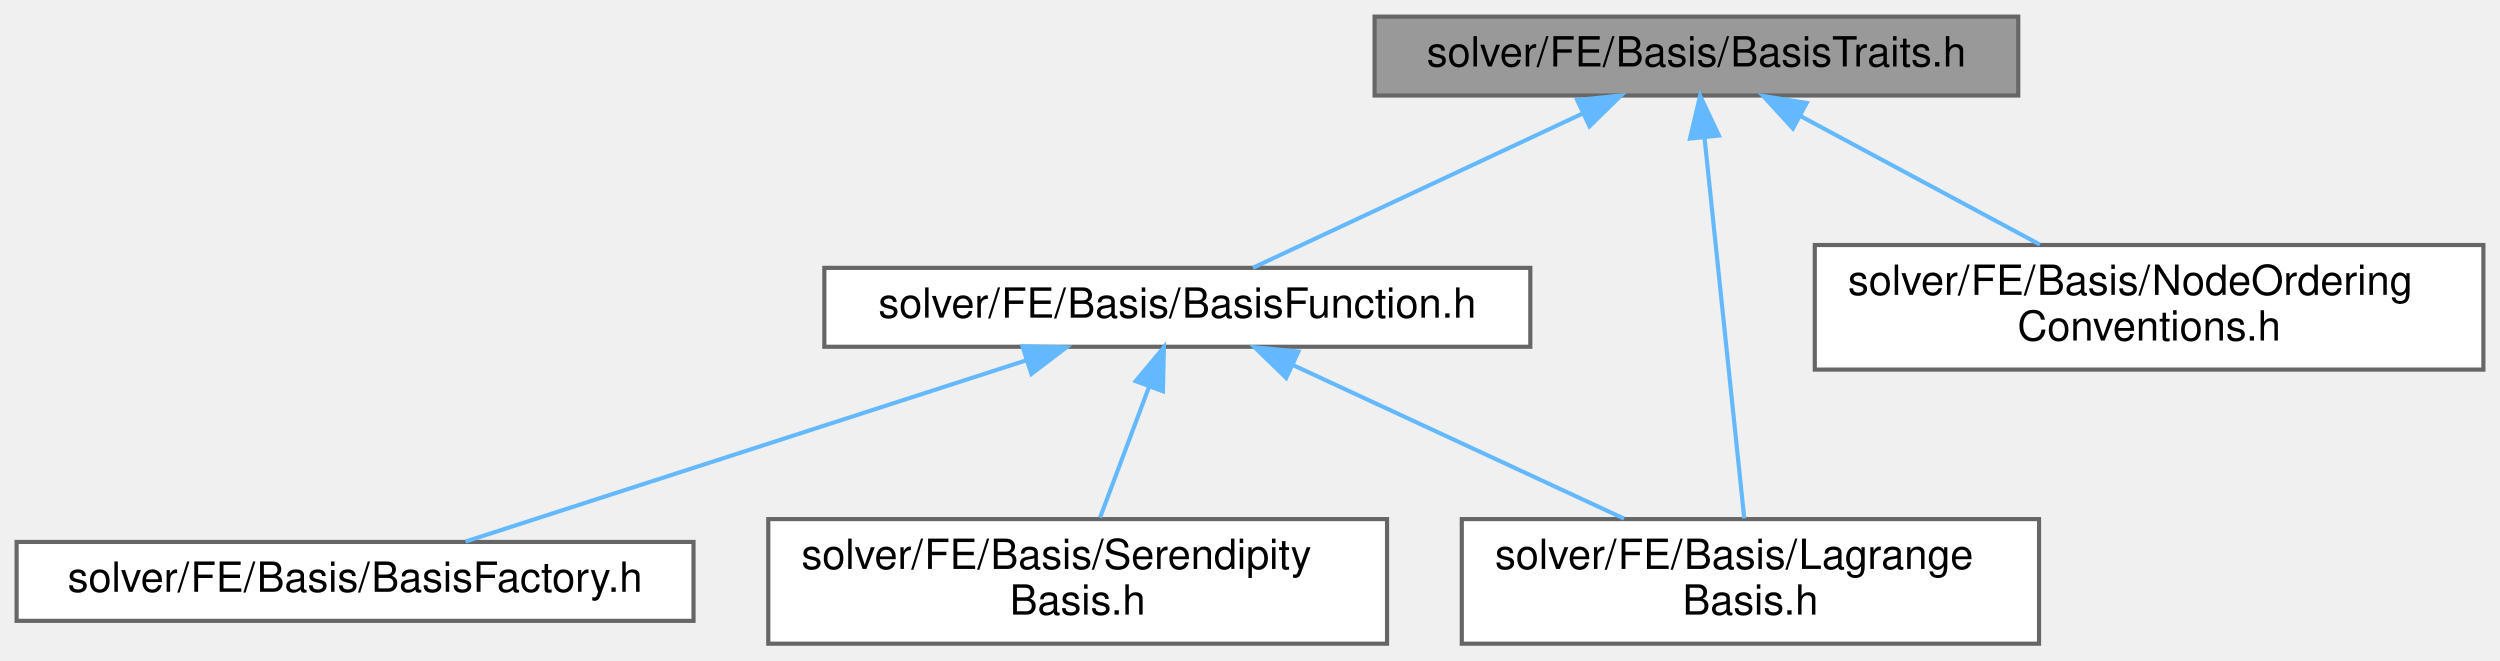
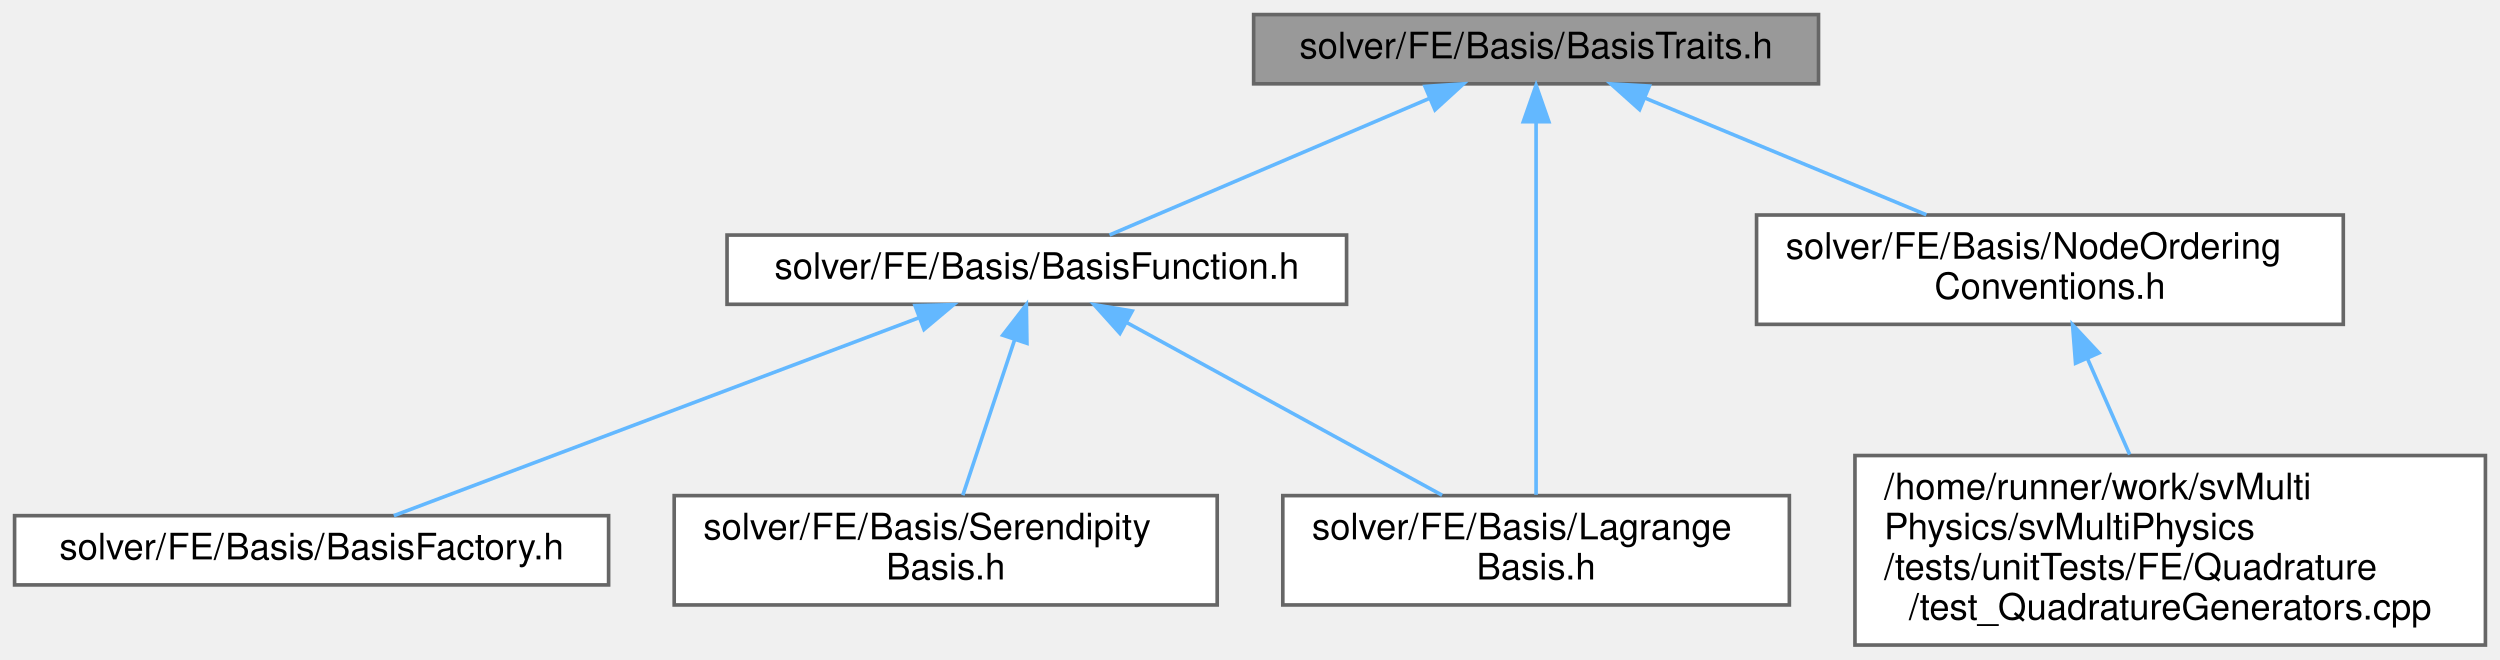
- <svg xmlns="http://www.w3.org/2000/svg" xmlns:xlink="http://www.w3.org/1999/xlink" width="602pt" height="159pt" viewBox="0.00 0.00 602.00 159.00">
-   <g id="graph0" class="graph" transform="scale(1 1) rotate(0) translate(4 155)">
+ <svg xmlns="http://www.w3.org/2000/svg" xmlns:xlink="http://www.w3.org/1999/xlink" width="686pt" height="181pt" viewBox="0.00 0.00 686.00 181.00">
+   <g id="graph0" class="graph" transform="scale(1 1) rotate(0) translate(4 177)">
    <g id="Node000001" class="node">
      <g id="a_Node000001">
        <a xlink:title="Reference-topology vocabulary (BasisTopology) and the internal ElementType/topology/order maps.">
-           <polygon fill="#999999" stroke="#666666" points="482,-151 327,-151 327,-132 482,-132 482,-151" />
-           <text text-anchor="middle" x="404.5" y="-139" font-family="Helvetica,sans-Serif" font-size="10.00">solver/FE/Basis/BasisTraits.h</text>
+           <polygon fill="#999999" stroke="#666666" points="495,-173 340,-173 340,-154 495,-154 495,-173" />
+           <text text-anchor="middle" x="417.5" y="-161" font-family="Helvetica,sans-Serif" font-size="10.00">solver/FE/Basis/BasisTraits.h</text>
        </a>
      </g>
    </g>
    <g id="Node000002" class="node">
      <g id="a_Node000002">
        <a xlink:href="_basis_function_8h_source.html" target="_top" xlink:title=" ">
-           <polygon fill="white" stroke="#666666" points="364.5,-90.5 194.5,-90.5 194.5,-71.5 364.5,-71.5 364.5,-90.5" />
-           <text text-anchor="middle" x="279.5" y="-78.5" font-family="Helvetica,sans-Serif" font-size="10.00">solver/FE/Basis/BasisFunction.h</text>
+           <polygon fill="white" stroke="#666666" points="365.5,-112.5 195.5,-112.5 195.5,-93.5 365.5,-93.5 365.5,-112.5" />
+           <text text-anchor="middle" x="280.5" y="-100.5" font-family="Helvetica,sans-Serif" font-size="10.00">solver/FE/Basis/BasisFunction.h</text>
        </a>
      </g>
    </g>
    <g id="edge1_Node000001_Node000002" class="edge">
      <g id="a_edge1_Node000001_Node000002">
        <a xlink:title=" ">
-           <path fill="none" stroke="#63b8ff" d="M377.01,-127.63C352.9,-116.35 318.54,-100.27 297.7,-90.52" />
-           <polygon fill="#63b8ff" stroke="#63b8ff" points="375.78,-130.92 386.32,-131.99 378.75,-124.58 375.78,-130.92" />
+           <path fill="none" stroke="#63b8ff" d="M388.07,-149.93C361.62,-138.64 323.49,-122.36 300.45,-112.52" />
+           <polygon fill="#63b8ff" stroke="#63b8ff" points="387.01,-153.29 397.58,-153.99 389.76,-146.85 387.01,-153.29" />
        </a>
      </g>
    </g>
    <g id="Node000004" class="node">
      <g id="a_Node000004">
        <a xlink:href="_lagrange_basis_8h_source.html" target="_top" xlink:title=" ">
-           <polygon fill="white" stroke="#666666" points="487,-30 348,-30 348,0 487,0 487,-30" />
-           <text text-anchor="start" x="356" y="-18" font-family="Helvetica,sans-Serif" font-size="10.00">solver/FE/Basis/Lagrange</text>
-           <text text-anchor="middle" x="417.5" y="-7" font-family="Helvetica,sans-Serif" font-size="10.00">Basis.h</text>
+           <polygon fill="white" stroke="#666666" points="487,-41 348,-41 348,-11 487,-11 487,-41" />
+           <text text-anchor="start" x="356" y="-29" font-family="Helvetica,sans-Serif" font-size="10.00">solver/FE/Basis/Lagrange</text>
+           <text text-anchor="middle" x="417.5" y="-18" font-family="Helvetica,sans-Serif" font-size="10.00">Basis.h</text>
        </a>
      </g>
    </g>
    <g id="edge5_Node000001_Node000004" class="edge">
      <g id="a_edge5_Node000001_Node000004">
        <a xlink:title=" ">
-           <path fill="none" stroke="#63b8ff" d="M406.44,-121.91C409.06,-96.83 413.67,-52.72 416.02,-30.16" />
-           <polygon fill="#63b8ff" stroke="#63b8ff" points="402.95,-121.63 405.39,-131.94 409.91,-122.36 402.95,-121.63" />
+           <path fill="none" stroke="#63b8ff" d="M417.5,-143.34C417.5,-115.81 417.5,-65.71 417.5,-41.23" />
+           <polygon fill="#63b8ff" stroke="#63b8ff" points="414,-143.61 417.5,-153.61 421,-143.61 414,-143.61" />
        </a>
      </g>
    </g>
    <g id="Node000006" class="node">
      <g id="a_Node000006">
        <a xlink:href="_node_ordering_conventions_8h_source.html" target="_top" xlink:title=" ">
-           <polygon fill="white" stroke="#666666" points="594,-96 433,-96 433,-66 594,-66 594,-96" />
-           <text text-anchor="start" x="441" y="-84" font-family="Helvetica,sans-Serif" font-size="10.00">solver/FE/Basis/NodeOrdering</text>
-           <text text-anchor="middle" x="513.5" y="-73" font-family="Helvetica,sans-Serif" font-size="10.00">Conventions.h</text>
+           <polygon fill="white" stroke="#666666" points="639,-118 478,-118 478,-88 639,-88 639,-118" />
+           <text text-anchor="start" x="486" y="-106" font-family="Helvetica,sans-Serif" font-size="10.00">solver/FE/Basis/NodeOrdering</text>
+           <text text-anchor="middle" x="558.5" y="-95" font-family="Helvetica,sans-Serif" font-size="10.00">Conventions.h</text>
        </a>
      </g>
    </g>
    <g id="edge6_Node000001_Node000006" class="edge">
      <g id="a_edge6_Node000001_Node000006">
        <a xlink:title=" ">
-           <path fill="none" stroke="#63b8ff" d="M429.52,-127.07C446.78,-117.81 469.67,-105.52 487.2,-96.11" />
-           <polygon fill="#63b8ff" stroke="#63b8ff" points="427.74,-124.06 420.58,-131.87 431.05,-130.22 427.74,-124.06" />
+           <path fill="none" stroke="#63b8ff" d="M447.43,-150.08C470.04,-140.7 501.08,-127.82 524.6,-118.06" />
+           <polygon fill="#63b8ff" stroke="#63b8ff" points="445.9,-146.93 438,-153.99 448.58,-153.39 445.9,-146.93" />
        </a>
      </g>
    </g>
    <g id="Node000003" class="node">
      <g id="a_Node000003">
        <a xlink:href="_basis_factory_8h.html" target="_top" xlink:title="Runtime creation of basis families.">
-           <polygon fill="white" stroke="#666666" points="163,-24.5 0,-24.5 0,-5.5 163,-5.5 163,-24.5" />
-           <text text-anchor="middle" x="81.5" y="-12.5" font-family="Helvetica,sans-Serif" font-size="10.00">solver/FE/Basis/BasisFactory.h</text>
+           <polygon fill="white" stroke="#666666" points="163,-35.5 0,-35.5 0,-16.5 163,-16.5 163,-35.5" />
+           <text text-anchor="middle" x="81.5" y="-23.5" font-family="Helvetica,sans-Serif" font-size="10.00">solver/FE/Basis/BasisFactory.h</text>
        </a>
      </g>
    </g>
    <g id="edge2_Node000002_Node000003" class="edge">
      <g id="a_edge2_Node000002_Node000003">
        <a xlink:title=" ">
-           <path fill="none" stroke="#63b8ff" d="M243.13,-68.24C204.06,-55.61 142.9,-35.85 108.1,-24.6" />
-           <polygon fill="#63b8ff" stroke="#63b8ff" points="242.21,-71.62 252.8,-71.37 244.36,-64.96 242.21,-71.62" />
+           <path fill="none" stroke="#63b8ff" d="M248.26,-89.85C207.78,-74.59 139.36,-48.81 104.06,-35.5" />
+           <polygon fill="#63b8ff" stroke="#63b8ff" points="247.08,-93.14 257.67,-93.4 249.55,-86.59 247.08,-93.14" />
        </a>
      </g>
    </g>
    <g id="edge3_Node000002_Node000004" class="edge">
      <g id="a_edge3_Node000002_Node000004">
        <a xlink:title=" ">
-           <path fill="none" stroke="#63b8ff" d="M307.37,-67.08C330.47,-56.36 363.27,-41.15 387.06,-30.12" />
-           <polygon fill="#63b8ff" stroke="#63b8ff" points="305.71,-63.99 298.11,-71.37 308.66,-70.34 305.71,-63.99" />
+           <path fill="none" stroke="#63b8ff" d="M305.21,-88.47C329.66,-75.09 366.91,-54.69 391.72,-41.11" />
+           <polygon fill="#63b8ff" stroke="#63b8ff" points="303.31,-85.52 296.22,-93.4 306.67,-91.66 303.31,-85.52" />
        </a>
      </g>
    </g>
    <g id="Node000005" class="node">
      <g id="a_Node000005">
        <a xlink:href="_serendipity_basis_8h.html" target="_top" xlink:title="Reduced-degree-of-freedom serendipity bases.">
-           <polygon fill="white" stroke="#666666" points="330,-30 181,-30 181,0 330,0 330,-30" />
-           <text text-anchor="start" x="189" y="-18" font-family="Helvetica,sans-Serif" font-size="10.00">solver/FE/Basis/Serendipity</text>
-           <text text-anchor="middle" x="255.5" y="-7" font-family="Helvetica,sans-Serif" font-size="10.00">Basis.h</text>
+           <polygon fill="white" stroke="#666666" points="330,-41 181,-41 181,-11 330,-11 330,-41" />
+           <text text-anchor="start" x="189" y="-29" font-family="Helvetica,sans-Serif" font-size="10.00">solver/FE/Basis/Serendipity</text>
+           <text text-anchor="middle" x="255.5" y="-18" font-family="Helvetica,sans-Serif" font-size="10.00">Basis.h</text>
        </a>
      </g>
    </g>
    <g id="edge4_Node000002_Node000005" class="edge">
      <g id="a_edge4_Node000002_Node000005">
        <a xlink:title=" ">
-           <path fill="none" stroke="#63b8ff" d="M272.74,-61.98C268.99,-51.98 264.39,-39.71 260.89,-30.36" />
-           <polygon fill="#63b8ff" stroke="#63b8ff" points="269.47,-63.23 276.26,-71.37 276.03,-60.78 269.47,-63.23" />
+           <path fill="none" stroke="#63b8ff" d="M274.36,-83.59C270,-70.49 264.21,-53.13 260.2,-41.11" />
+           <polygon fill="#63b8ff" stroke="#63b8ff" points="271.15,-85.02 277.63,-93.4 277.79,-82.8 271.15,-85.02" />
+         </a>
+       </g>
+     </g>
+     <g id="Node000007" class="node">
+       <g id="a_Node000007">
+         <a xlink:href="test___quadrature_generators_8cpp.html" target="_top" xlink:title="Tests for exactness-requested one-dimensional quadrature generators.">
+           <polygon fill="white" stroke="#666666" points="678,-52 505,-52 505,0 678,0 678,-52" />
+           <text text-anchor="start" x="513" y="-40" font-family="Helvetica,sans-Serif" font-size="10.00">/home/runner/work/svMulti</text>
+           <text text-anchor="start" x="513" y="-29" font-family="Helvetica,sans-Serif" font-size="10.00">Physics/svMultiPhysics</text>
+           <text text-anchor="start" x="513" y="-18" font-family="Helvetica,sans-Serif" font-size="10.00">/tests/unitTests/FE/Quadrature</text>
+           <text text-anchor="middle" x="591.5" y="-7" font-family="Helvetica,sans-Serif" font-size="10.00">/test_QuadratureGenerators.cpp</text>
+         </a>
+       </g>
+     </g>
+     <g id="edge7_Node000006_Node000007" class="edge">
+       <g id="a_edge7_Node000006_Node000007">
+         <a xlink:title=" ">
+           <path fill="none" stroke="#63b8ff" d="M568.76,-78.69C572.44,-70.31 576.62,-60.82 580.38,-52.28" />
+           <polygon fill="#63b8ff" stroke="#63b8ff" points="565.53,-77.33 564.71,-87.89 571.94,-80.15 565.53,-77.33" />
        </a>
      </g>
    </g>
  </g>
</svg>
